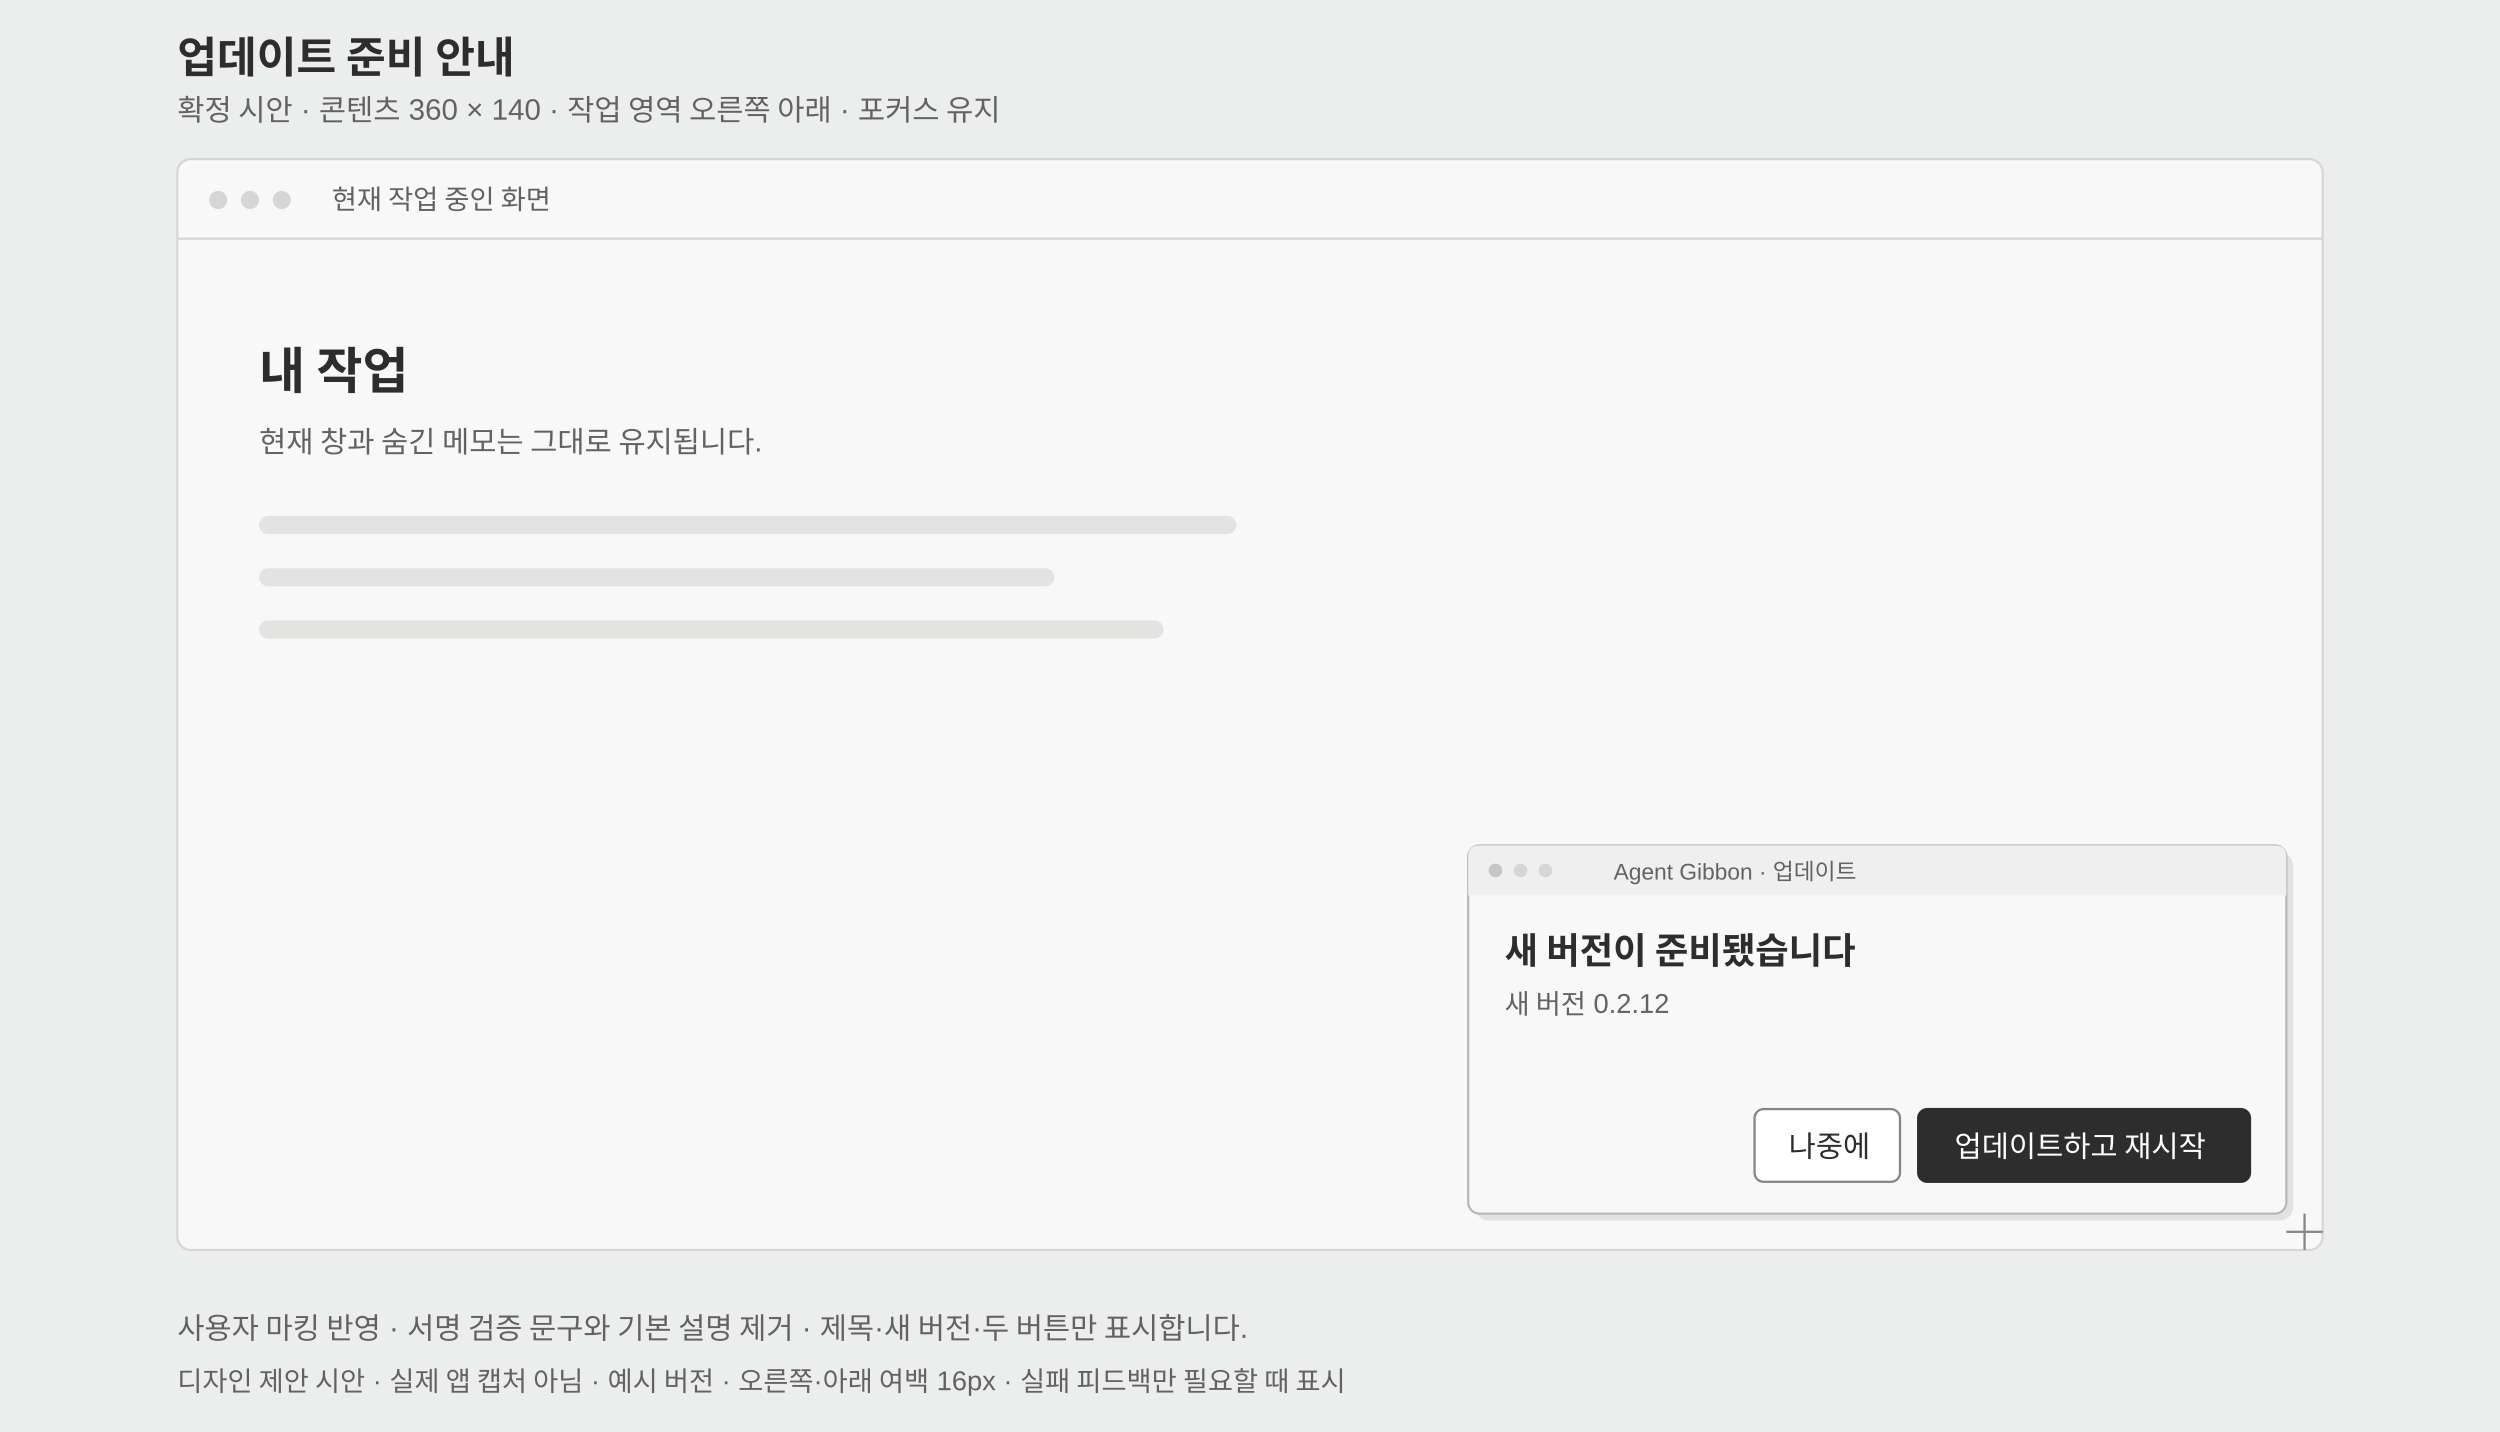
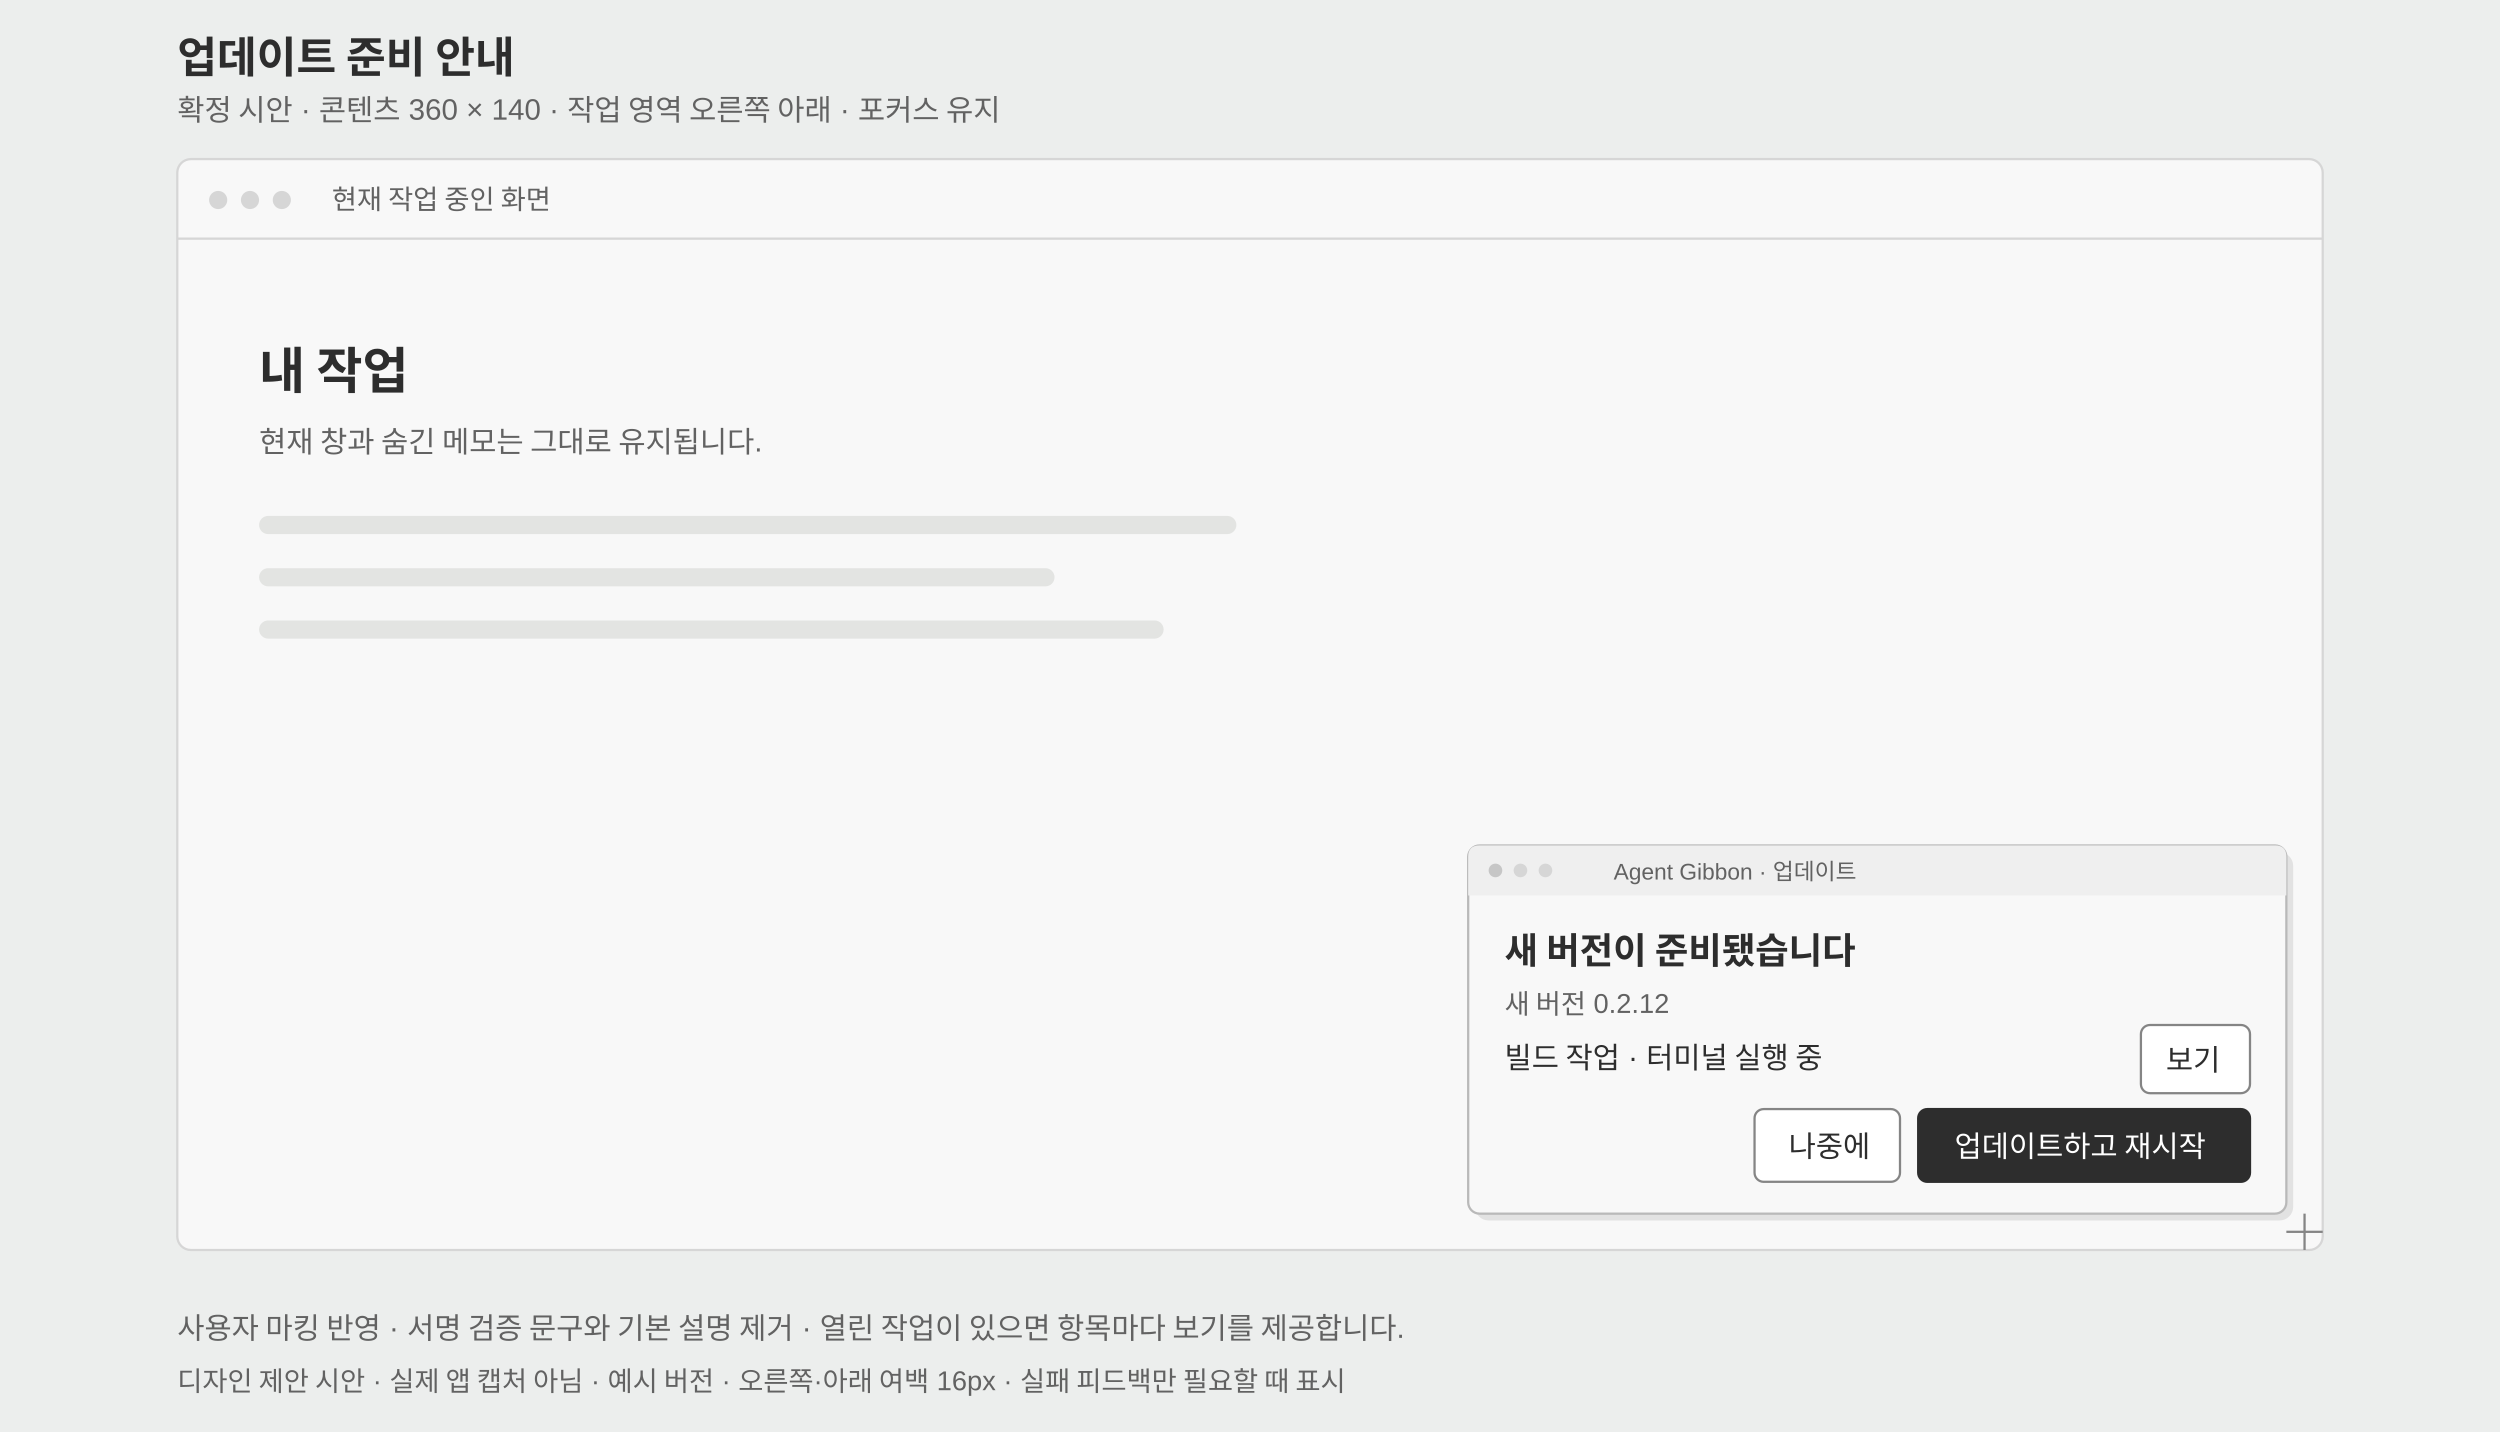
<svg xmlns="http://www.w3.org/2000/svg" width="1100" height="630" viewBox="0 0 1100 630">
  <style>text{font-family:'Apple SD Gothic Neo',Arial,sans-serif;fill:#2d2d2d}.muted{fill:#626262}.small{font-size:12px}</style>
  <rect width="1100" height="630" fill="#eceeed" />
  <text x="78" y="32" font-size="19" font-weight="600">업데이트 준비 안내</text>
  <text x="78" y="53" font-size="13" class="muted">확정 시안 · 콘텐츠 360 × 140 · 작업 영역 오른쪽 아래 · 포커스 유지</text>
  <rect x="78" y="70" width="944" height="480" rx="6" fill="#f8f8f8" stroke="#d6d6d6" />
  <path d="M78 105H1022" stroke="#d6d6d6" />
  <circle cx="96" cy="88" r="4" fill="#d6d6d6" />
  <circle cx="110" cy="88" r="4" fill="#d6d6d6" />
  <circle cx="124" cy="88" r="4" fill="#d6d6d6" />
  <text x="146" y="92" font-size="12" class="muted">현재 작업 중인 화면</text>
  <text x="114" y="171" font-size="22" font-weight="600">내 작업</text>
  <text x="114" y="199" font-size="13" class="muted">현재 창과 숨긴 메모는 그대로 유지됩니다.</text>
  <rect x="114" y="227" width="430" height="8" rx="4" fill="#e3e4e2" />
  <rect x="114" y="250" width="350" height="8" rx="4" fill="#e3e4e2" />
  <rect x="114" y="273" width="398" height="8" rx="4" fill="#e3e4e2" />
  <rect x="649" y="375" width="360" height="162" rx="6" fill="#000" opacity=".09" />
  <rect x="646" y="372" width="360" height="162" rx="5" fill="#f8f8f8" stroke="#b9b9b9" />
  <path d="M651 372H1001Q1006 372 1006 377V394H646V377Q646 372 651 372" fill="#efefef" />
  <circle cx="658" cy="383" r="3" fill="#c6c6c6" />
  <circle cx="669" cy="383" r="3" fill="#d6d6d6" />
  <circle cx="680" cy="383" r="3" fill="#d6d6d6" />
  <text x="710" y="387" font-size="10" class="muted">Agent Gibbon · 업데이트</text>
  <text x="662" y="424" font-size="16" font-weight="600">새 버전이 준비됐습니다</text>
  <text x="662" y="446" font-size="12" class="muted">새 버전 0.2.12</text>
+   <text x="662" y="470" font-size="13">빌드 작업 · 터미널 실행 중</text>
+   <rect x="942" y="451" width="48" height="30" rx="4" fill="#fff" stroke="#858585" />
+   <text x="953" y="471" font-size="13">보기</text>
  <rect x="772" y="488" width="64" height="32" rx="4" fill="#fff" stroke="#858585" />
  <text x="787" y="509" font-size="13">나중에</text>
  <rect x="844" y="488" width="146" height="32" rx="4" fill="#2d2d2d" stroke="#2d2d2d" />
  <text x="860" y="509" font-size="13" style="fill:#fff">업데이트하고 재시작</text>
  <path d="M1006 542H1022 M1014 534V550" stroke="#858585" />
-   <text x="78" y="589" font-size="13" class="muted">사용자 마킹 반영 · 서명 검증 문구와 기본 설명 제거 · 제목·새 버전·두 버튼만 표시합니다.</text>
+   <text x="78" y="589" font-size="13" class="muted">사용자 마킹 반영 · 서명 검증 문구와 기본 설명 제거 · 열린 작업이 있으면 항목마다 보기를 제공합니다.</text>
  <text x="78" y="612" font-size="12" class="muted">디자인 제안 시안 · 실제 앱 캡처 아님 · 예시 버전 · 오른쪽·아래 여백 16px · 실패 피드백만 필요할 때 표시</text>
</svg>
